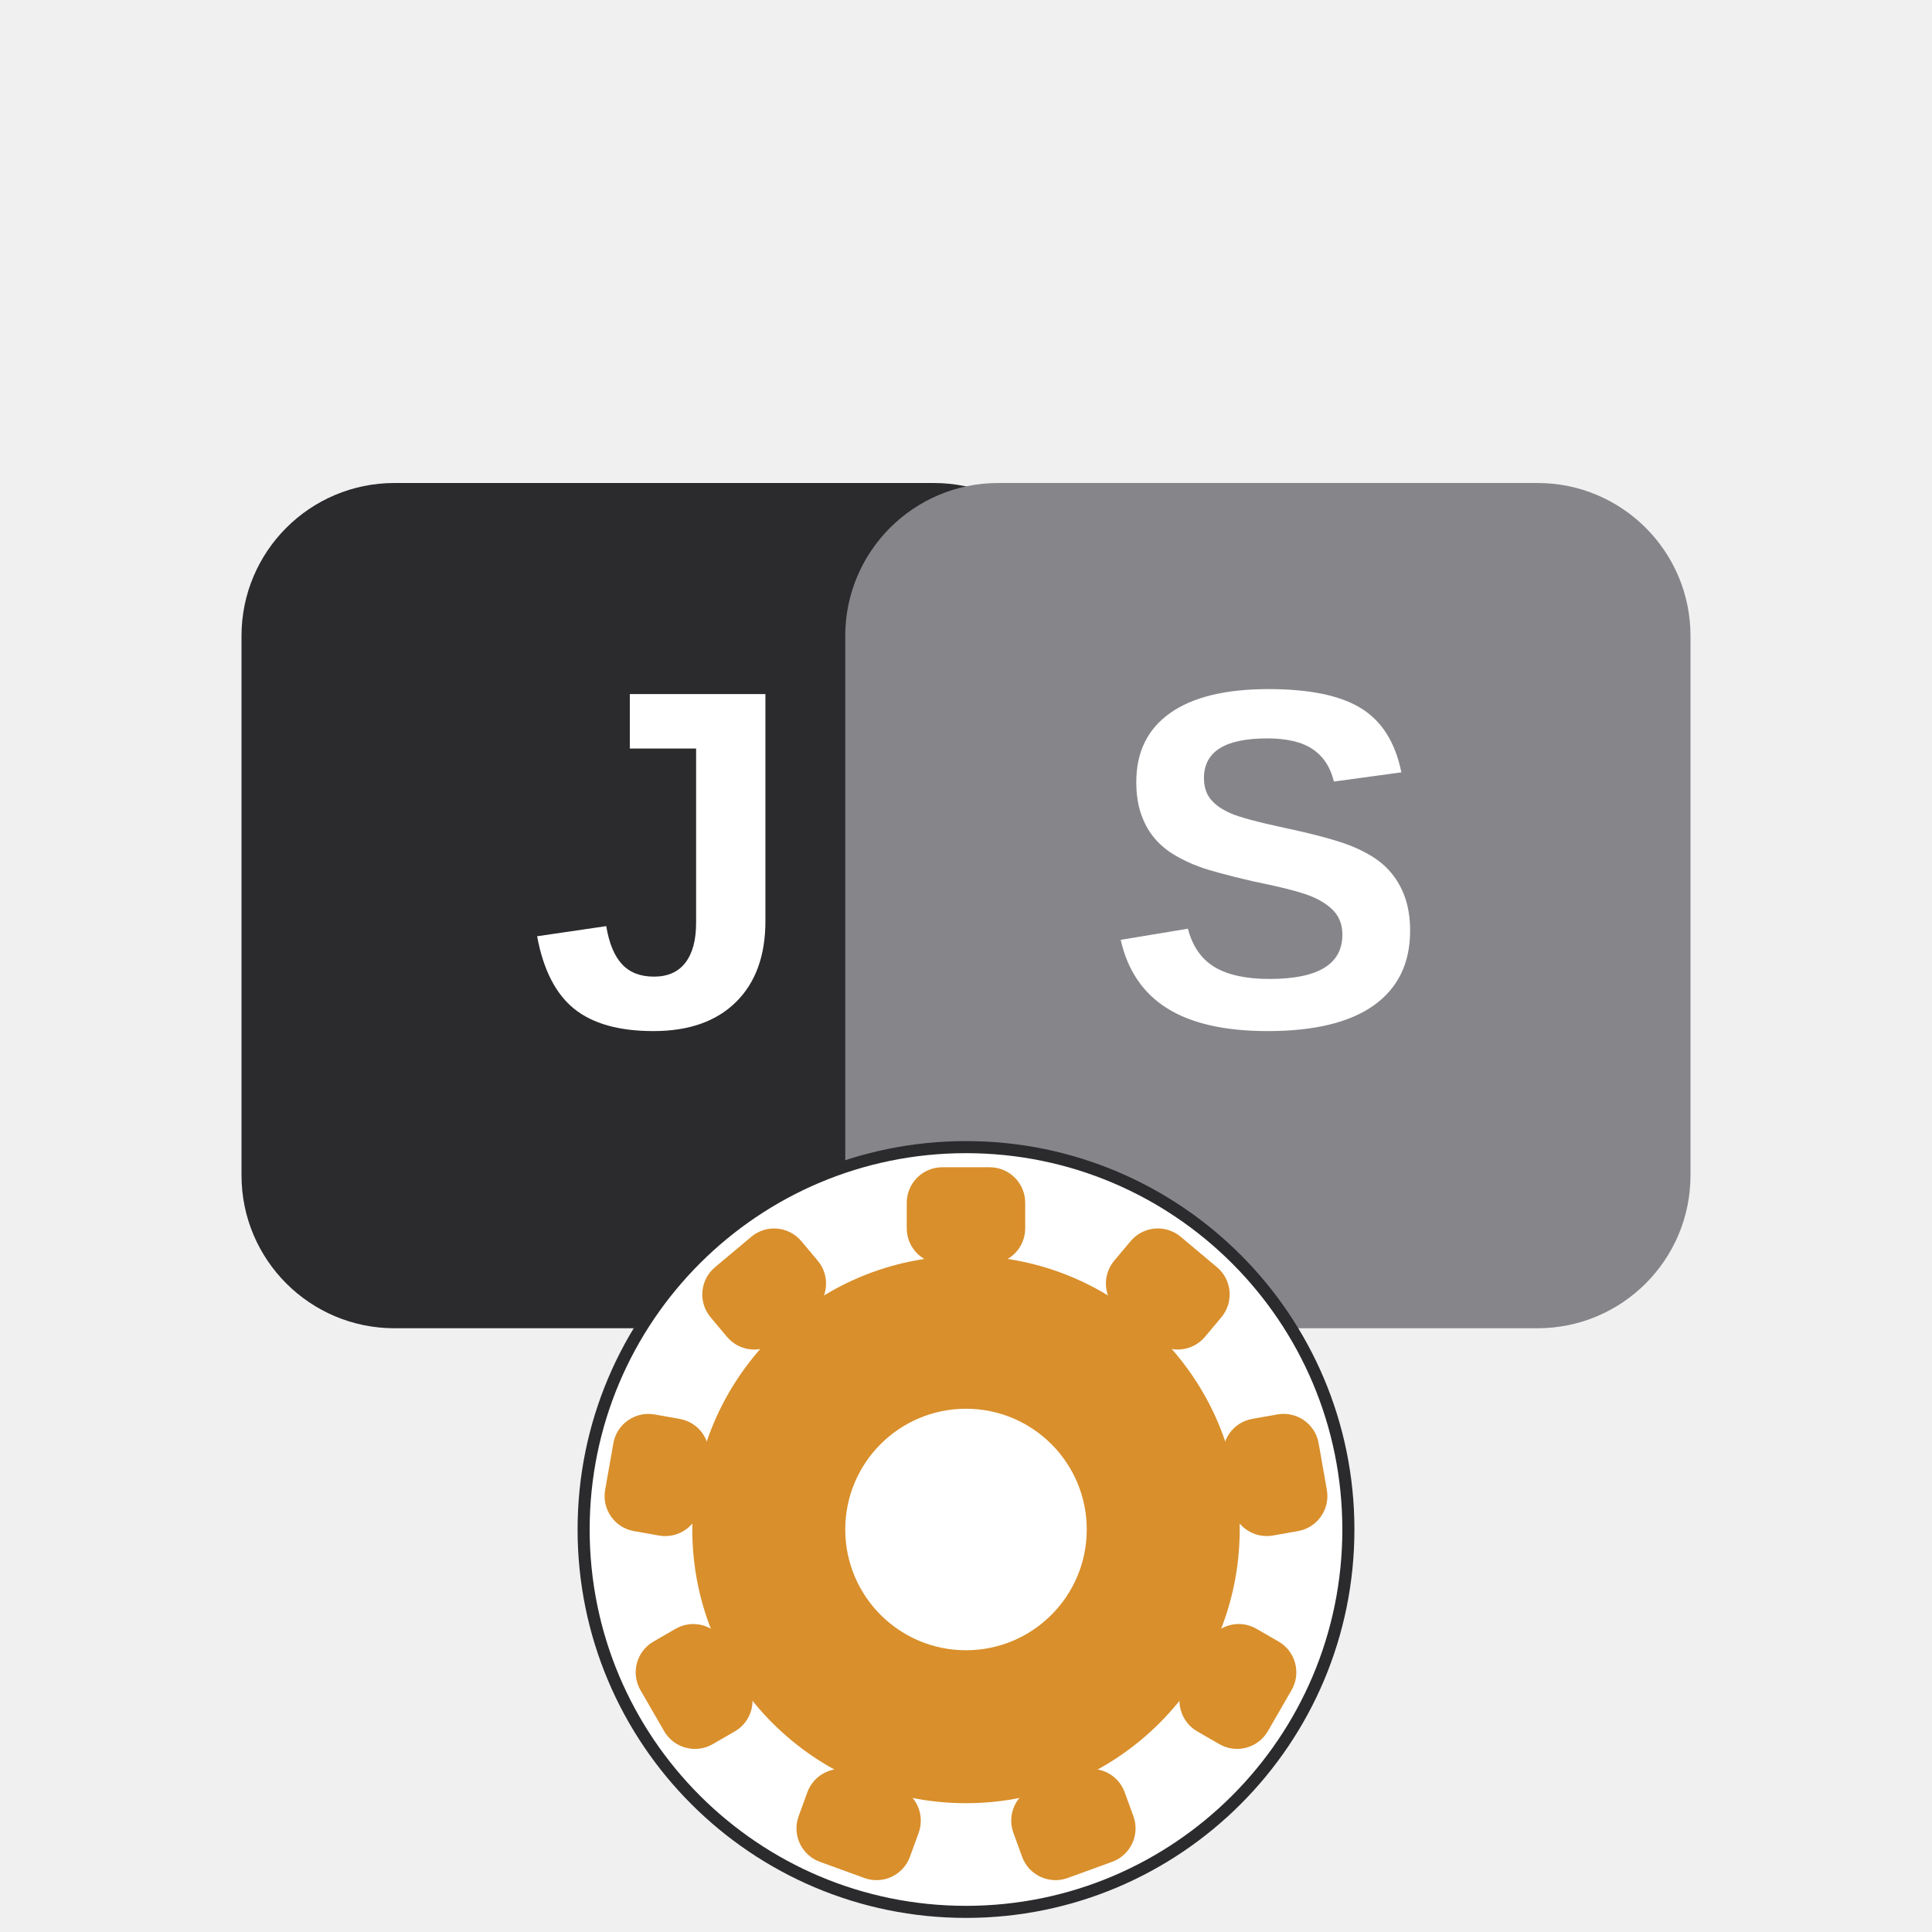
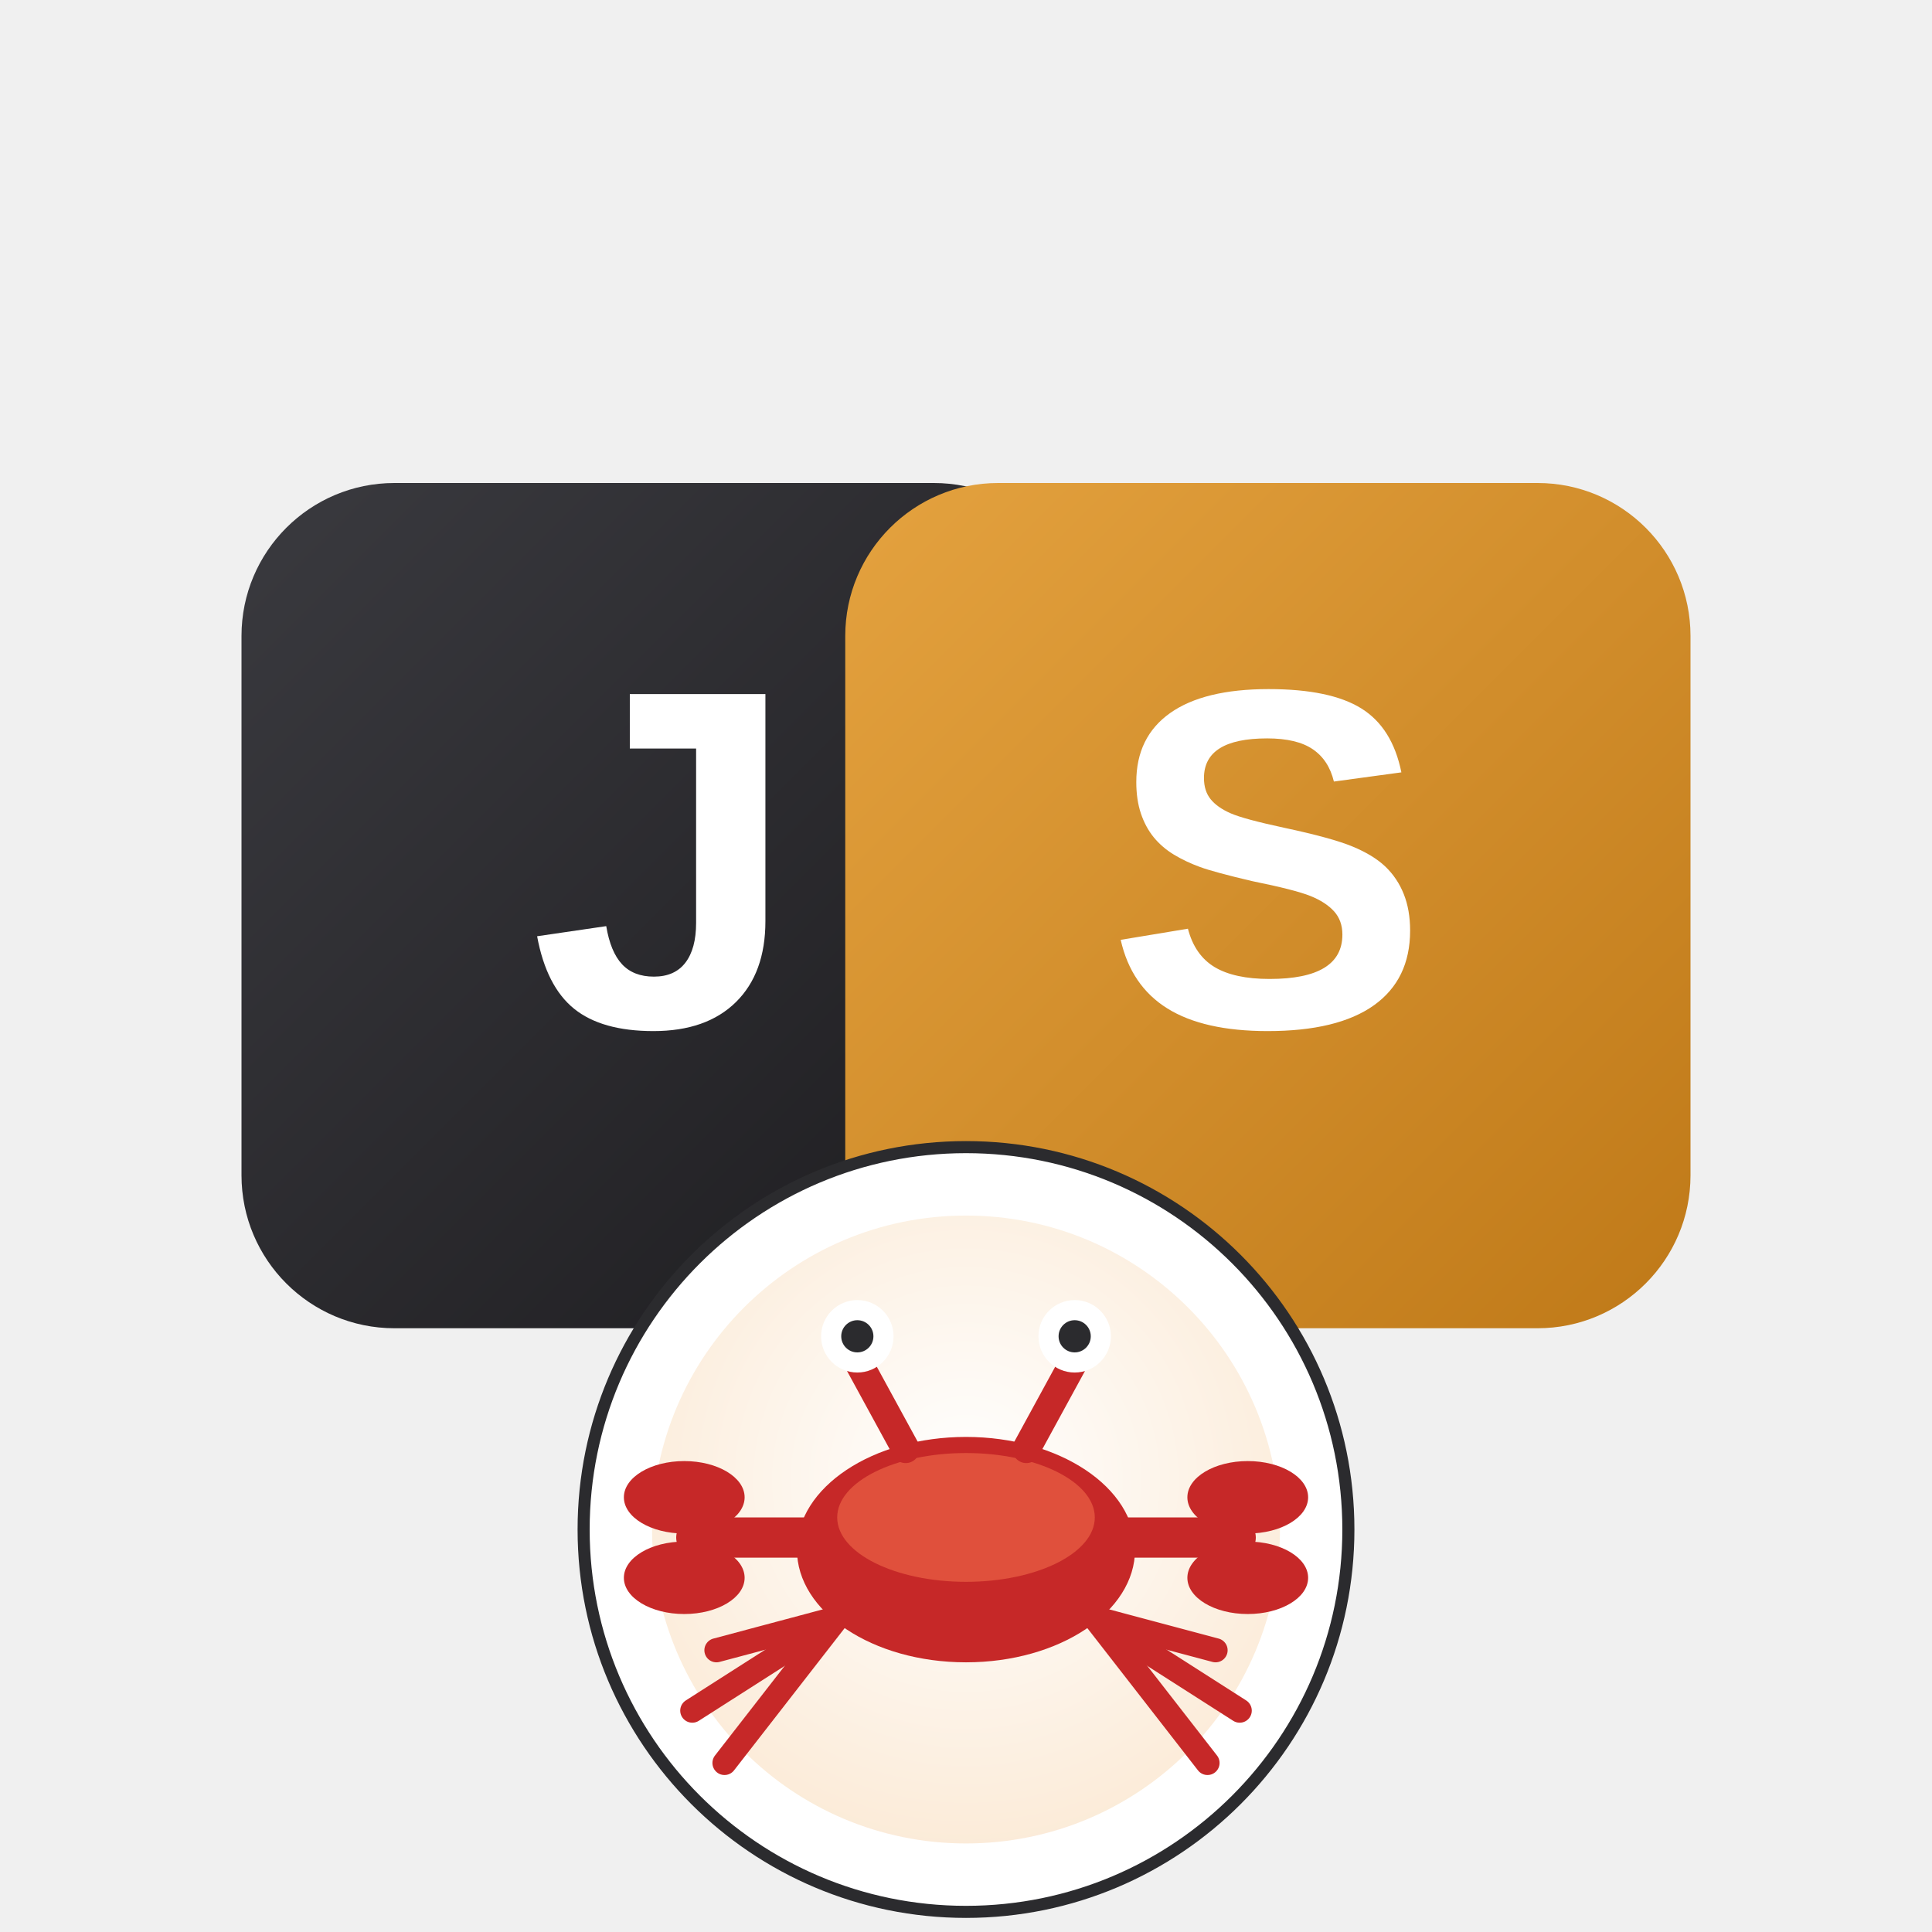
<svg xmlns="http://www.w3.org/2000/svg" width="480" height="480" viewBox="0 0 480 480">
-   <rect x="60" y="120" width="210" height="210" rx="38" fill="#2b2b2e" />
-   <rect x="210" y="120" width="210" height="210" rx="38" fill="#86868a" />
+   <defs>
+     <linearGradient id="gradJ" x1="0" y1="0" x2="1" y2="1">
+       <stop offset="0" stop-color="#3a3a3f" />
+       <stop offset="1" stop-color="#1c1b1e" />
+     </linearGradient>
+     <linearGradient id="gradS" x1="0" y1="0" x2="1" y2="1">
+       <stop offset="0" stop-color="#e4a23f" />
+       <stop offset="1" stop-color="#bf7918" />
+     </linearGradient>
+     <radialGradient id="gradBadgeBg" cx="0.5" cy="0.42" r="0.65">
+       <stop offset="0" stop-color="#ffffff" />
+       <stop offset="1" stop-color="#fbe9d4" />
+     </radialGradient>
+   </defs>
+   <rect x="60" y="120" width="210" height="210" rx="38" fill="url(#gradJ)" />
+   <rect x="210" y="120" width="210" height="210" rx="38" fill="url(#gradS)" />
  <text x="165" y="255" font-family="Arial, sans-serif" font-weight="800" font-size="120" fill="white" text-anchor="middle">J</text>
  <text x="315" y="255" font-family="Arial, sans-serif" font-weight="800" font-size="120" fill="white" text-anchor="middle">S</text>
  <circle cx="240" cy="380" r="95" fill="white" stroke="#2b2b2e" stroke-width="3" />
-   <circle cx="240" cy="380" r="68" fill="#d98f2b" />
-   <g transform="rotate(0.00 240 380)">
-     <rect x="225.28" y="290.00" width="29.43" height="24.00" rx="8.83" fill="#d98f2b" />
-   </g>
-   <g transform="rotate(40.00 240 380)">
-     <rect x="225.28" y="290.00" width="29.43" height="24.00" rx="8.83" fill="#d98f2b" />
-   </g>
-   <g transform="rotate(80.00 240 380)">
-     <rect x="225.28" y="290.00" width="29.43" height="24.00" rx="8.83" fill="#d98f2b" />
-   </g>
-   <g transform="rotate(120.00 240 380)">
-     <rect x="225.28" y="290.00" width="29.43" height="24.00" rx="8.83" fill="#d98f2b" />
-   </g>
-   <g transform="rotate(160.00 240 380)">
-     <rect x="225.28" y="290.00" width="29.43" height="24.00" rx="8.83" fill="#d98f2b" />
-   </g>
-   <g transform="rotate(200.00 240 380)">
-     <rect x="225.28" y="290.00" width="29.43" height="24.00" rx="8.83" fill="#d98f2b" />
-   </g>
-   <g transform="rotate(240.00 240 380)">
-     <rect x="225.28" y="290.00" width="29.43" height="24.00" rx="8.83" fill="#d98f2b" />
-   </g>
-   <g transform="rotate(280.00 240 380)">
-     <rect x="225.28" y="290.00" width="29.43" height="24.00" rx="8.83" fill="#d98f2b" />
-   </g>
-   <g transform="rotate(320.00 240 380)">
-     <rect x="225.28" y="290.00" width="29.43" height="24.00" rx="8.83" fill="#d98f2b" />
-   </g>
-   <circle cx="240" cy="380" r="30" fill="white" />
+   <circle cx="240" cy="380" r="78" fill="url(#gradBadgeBg)" />
+   <line x1="208" y1="402" x2="178" y2="410" stroke="#c62828" stroke-width="6" stroke-linecap="round" />
+   <line x1="208" y1="402" x2="172" y2="425" stroke="#c62828" stroke-width="6" stroke-linecap="round" />
+   <line x1="208" y1="402" x2="180" y2="438" stroke="#c62828" stroke-width="6" stroke-linecap="round" />
+   <line x1="272" y1="402" x2="302" y2="410" stroke="#c62828" stroke-width="6" stroke-linecap="round" />
+   <line x1="272" y1="402" x2="308" y2="425" stroke="#c62828" stroke-width="6" stroke-linecap="round" />
+   <line x1="272" y1="402" x2="300" y2="438" stroke="#c62828" stroke-width="6" stroke-linecap="round" />
+   <line x1="200" y1="382" x2="173" y2="382" stroke="#c62828" stroke-width="10" stroke-linecap="round" />
+   <line x1="280" y1="382" x2="307" y2="382" stroke="#c62828" stroke-width="10" stroke-linecap="round" />
+   <ellipse cx="170" cy="372" rx="15" ry="9" fill="#c62828" />
+   <ellipse cx="170" cy="392" rx="15" ry="9" fill="#c62828" />
+   <ellipse cx="310" cy="372" rx="15" ry="9" fill="#c62828" />
+   <ellipse cx="310" cy="392" rx="15" ry="9" fill="#c62828" />
+   <ellipse cx="240" cy="385" rx="42" ry="28" fill="#c62828" />
+   <ellipse cx="240" cy="377" rx="32" ry="16" fill="#e4573f" opacity="0.85" />
+   <line x1="225" y1="360" x2="213" y2="338" stroke="#c62828" stroke-width="7" stroke-linecap="round" />
+   <line x1="255" y1="360" x2="267" y2="338" stroke="#c62828" stroke-width="7" stroke-linecap="round" />
+   <circle cx="213" cy="332" r="9" fill="white" />
+   <circle cx="267" cy="332" r="9" fill="white" />
+   <circle cx="213" cy="332" r="4" fill="#2b2b2e" />
+   <circle cx="267" cy="332" r="4" fill="#2b2b2e" />
</svg>
